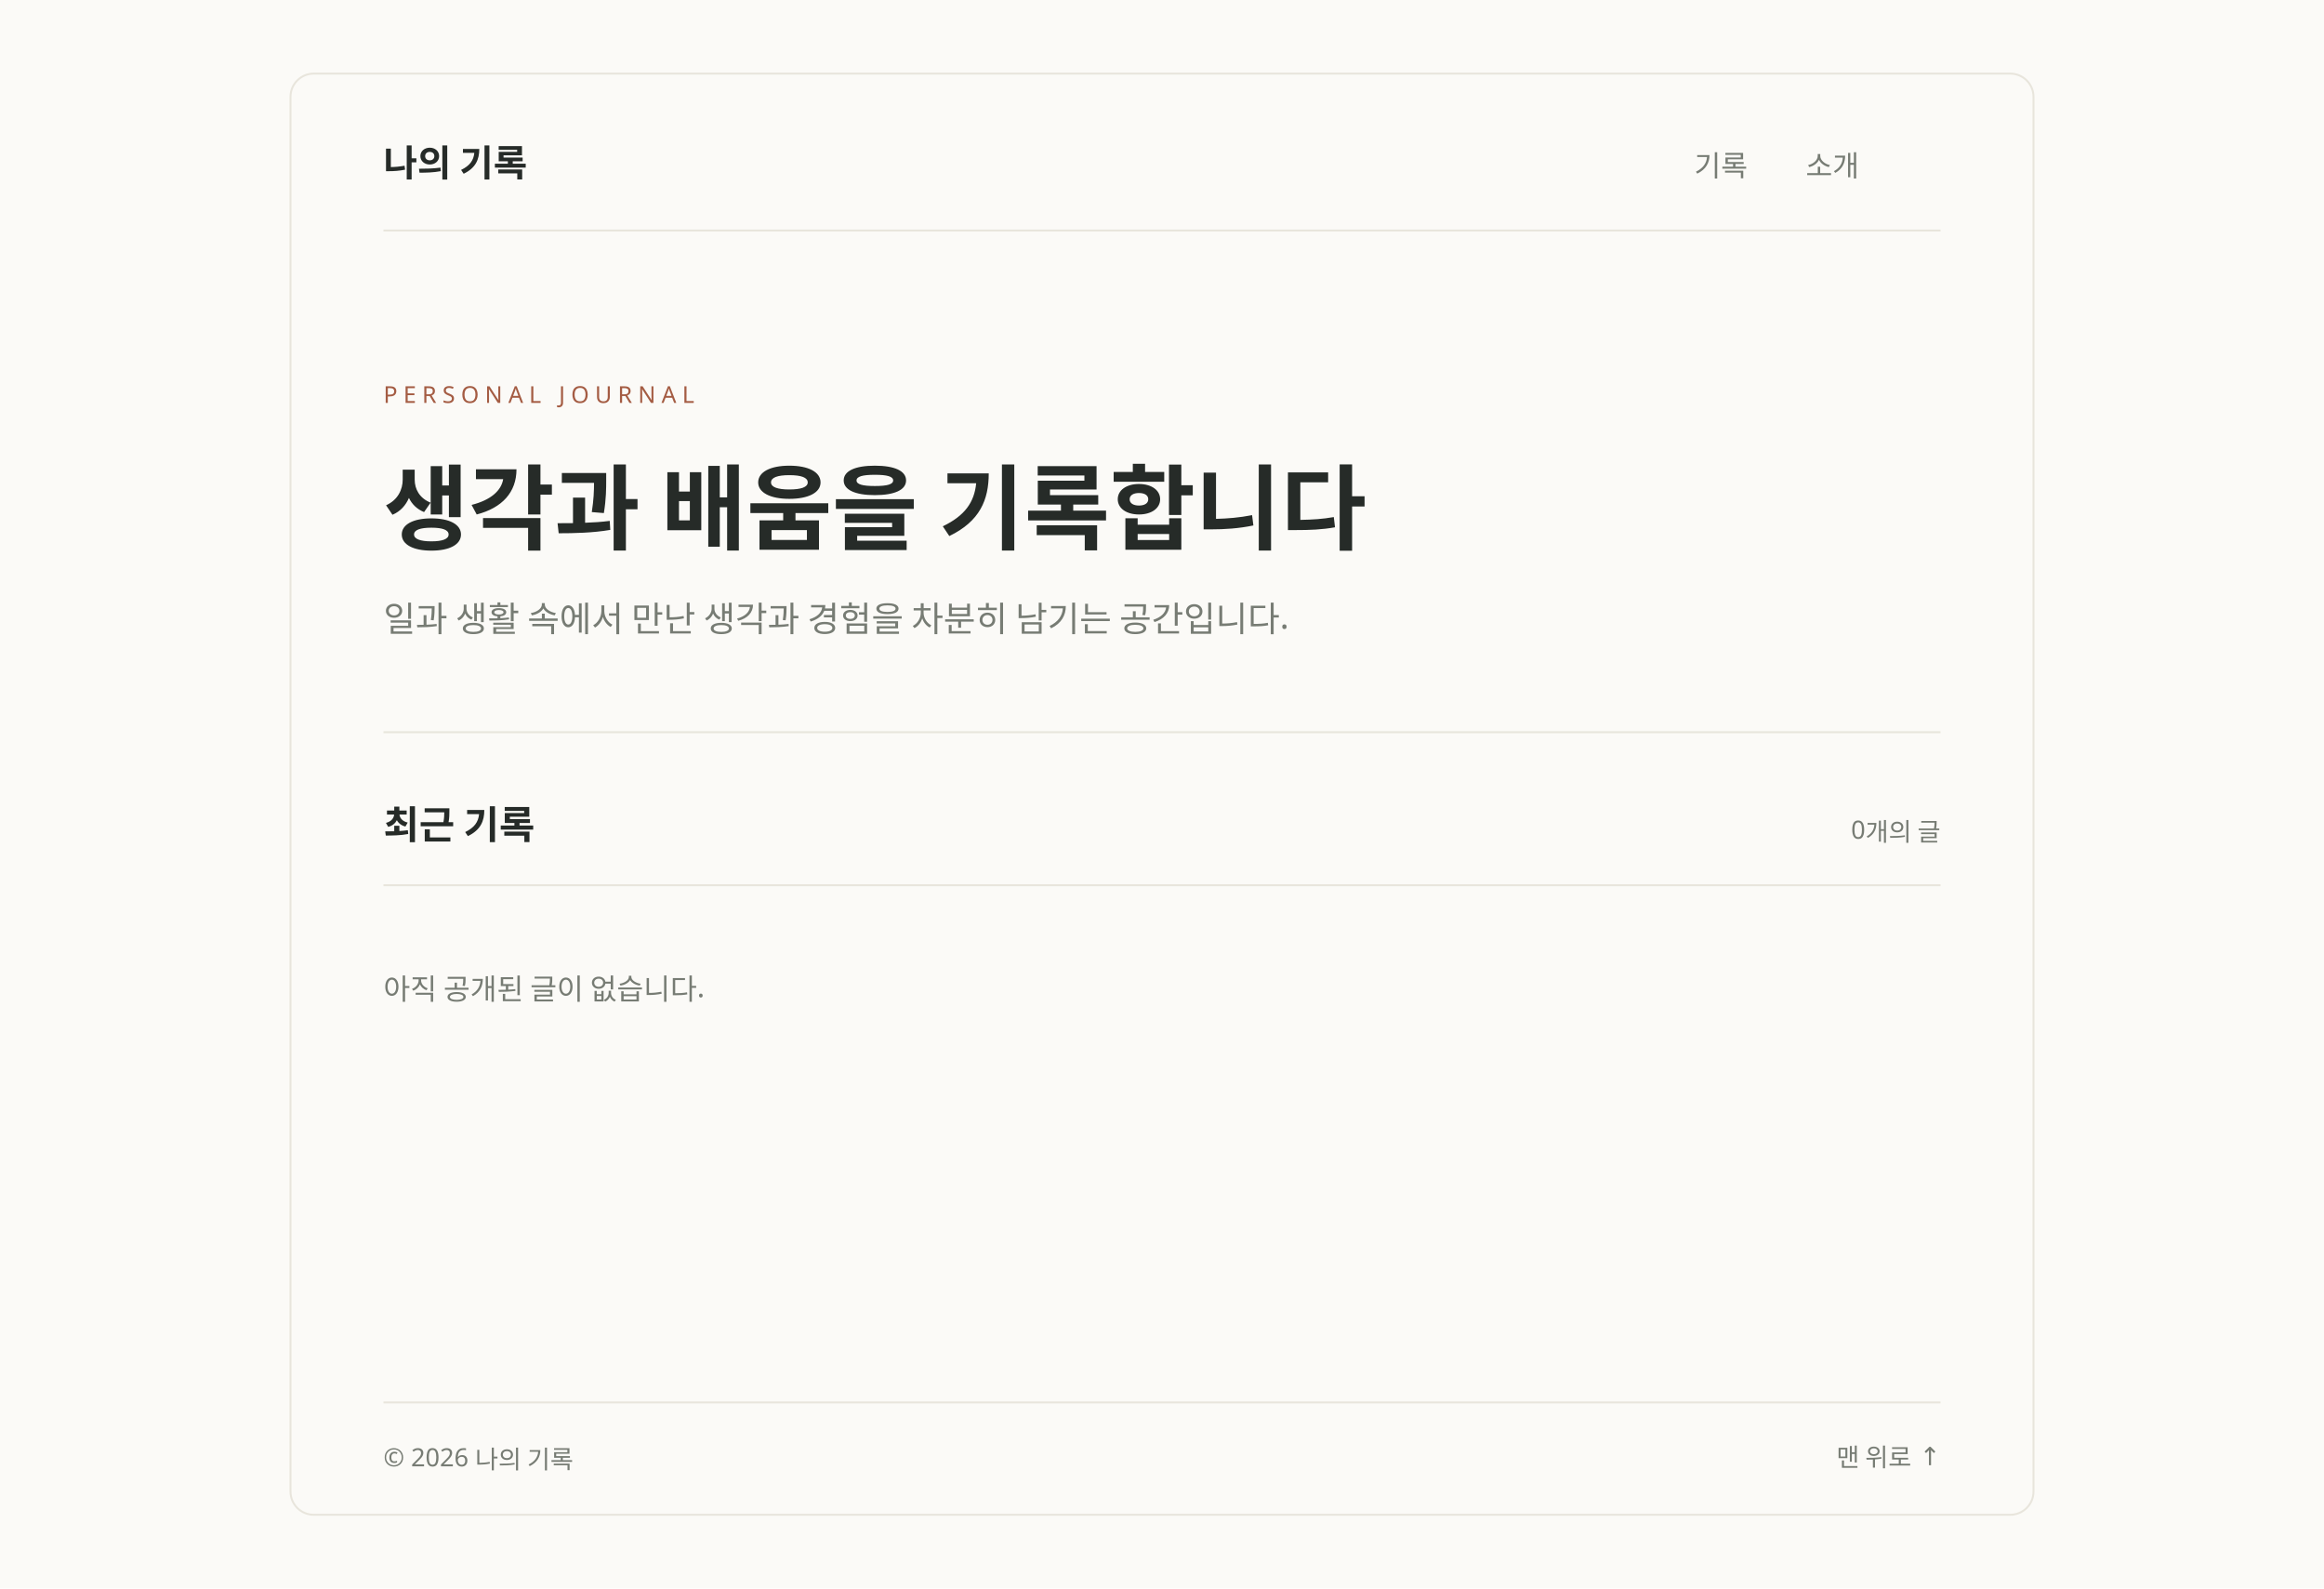
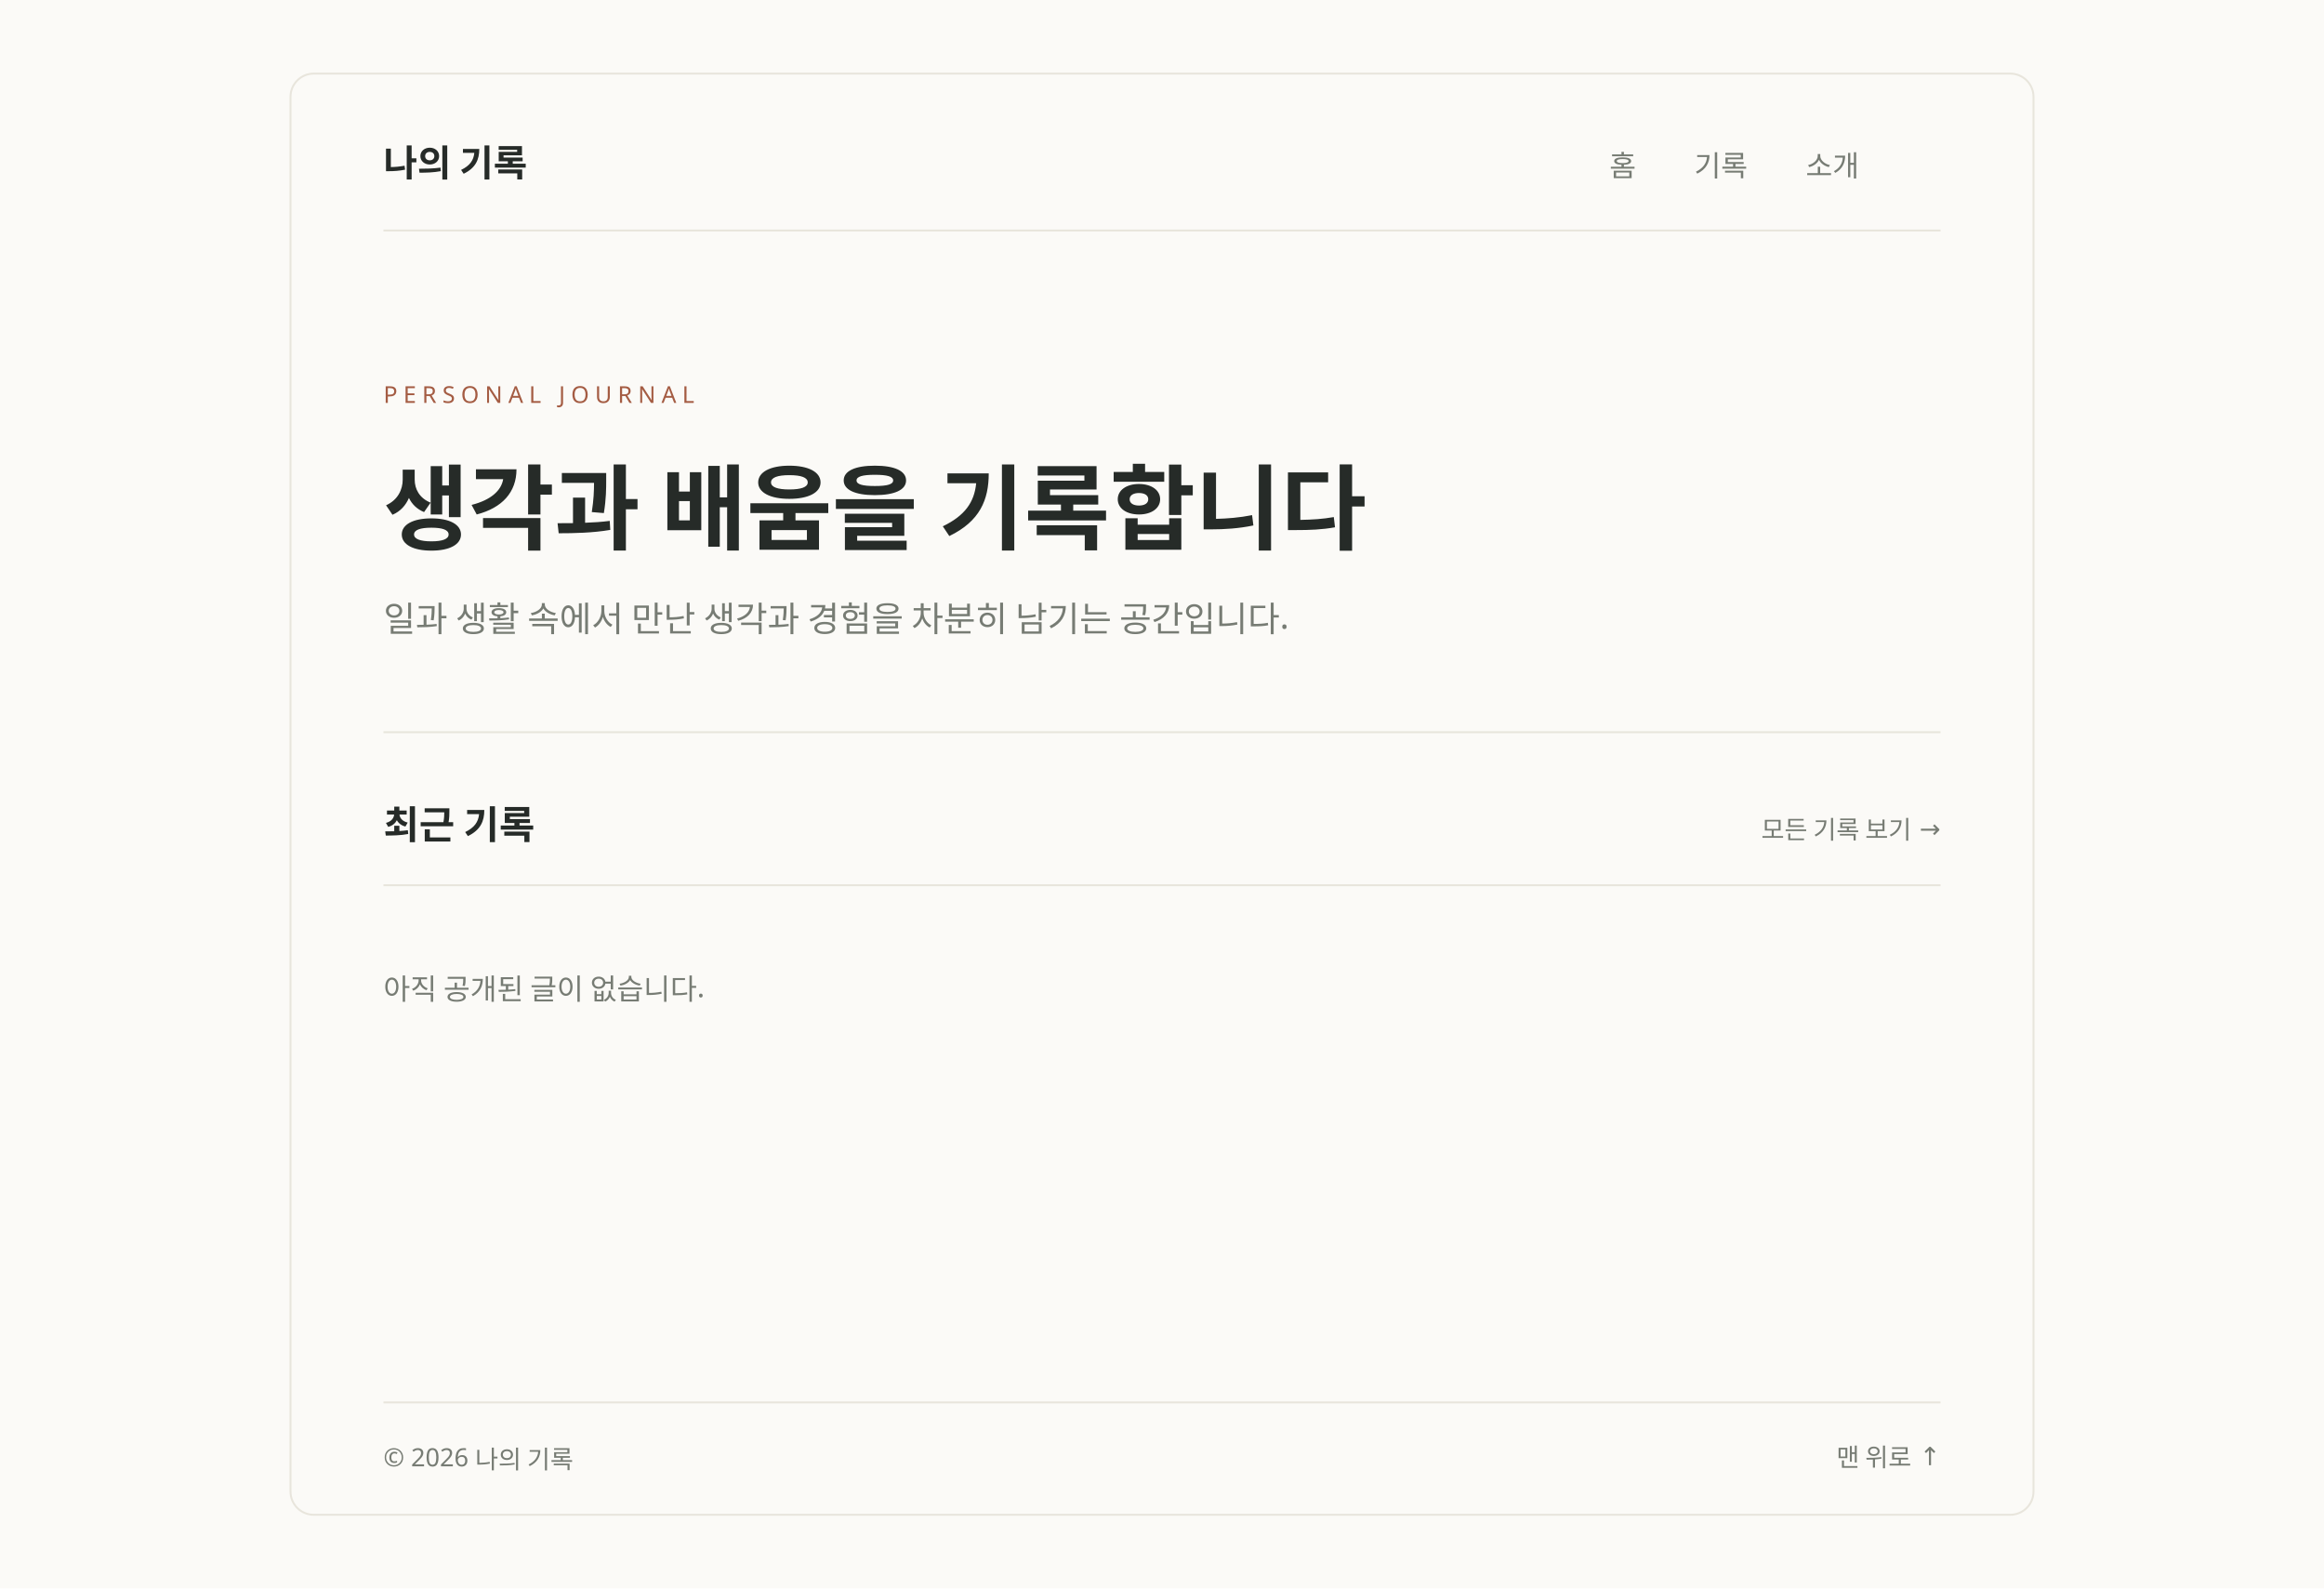
<svg xmlns="http://www.w3.org/2000/svg" viewBox="0 0 1200 820" role="img" aria-labelledby="title description">
  <rect width="1200" height="820" fill="#fbfaf7" />
  <rect x="150" y="38" width="900" height="744" rx="12" fill="#fbfaf7" stroke="#e8e5dc" />
  <text x="198" y="91" fill="#262b28" font-family="Pretendard, Apple SD Gothic Neo, sans-serif" font-size="19" font-weight="700">나의 기록</text>
-   <text x="960" y="91" fill="#777c74" font-family="Pretendard, Apple SD Gothic Neo, sans-serif" font-size="15" text-anchor="end">기록　　소개</text>
+   <text x="960" y="91" fill="#777c74" font-family="Pretendard, Apple SD Gothic Neo, sans-serif" font-size="15" text-anchor="end">홈　　기록　　소개</text>
  <line x1="198" y1="119" x2="1002" y2="119" stroke="#e8e5dc" />
  <text x="198" y="208" fill="#a45c43" font-family="sans-serif" font-size="12" letter-spacing="3">PERSONAL JOURNAL</text>
  <text x="198" y="280" fill="#262b28" font-family="Pretendard, Apple SD Gothic Neo, sans-serif" font-size="48" font-weight="600">생각과 배움을 기록합니다</text>
  <text x="198" y="326" fill="#777c74" font-family="Pretendard, Apple SD Gothic Neo, sans-serif" font-size="18">일과 생활 속에서 만난 생각과 경험을 차분히 남기는 공간입니다.</text>
  <line x1="198" y1="378" x2="1002" y2="378" stroke="#e8e5dc" />
  <text x="198" y="433" fill="#262b28" font-family="Pretendard, Apple SD Gothic Neo, sans-serif" font-size="20" font-weight="600">최근 기록</text>
-   <text x="1002" y="433" fill="#777c74" font-family="Pretendard, Apple SD Gothic Neo, sans-serif" font-size="13" text-anchor="end">0개의 글</text>
+   <text x="1002" y="433" fill="#777c74" font-family="Pretendard, Apple SD Gothic Neo, sans-serif" font-size="13" text-anchor="end">모든 기록 보기 →</text>
  <line x1="198" y1="457" x2="1002" y2="457" stroke="#e8e5dc" />
  <text x="198" y="516" fill="#777c74" font-family="Pretendard, Apple SD Gothic Neo, sans-serif" font-size="15">아직 공개된 글이 없습니다.</text>
  <line x1="198" y1="724" x2="1002" y2="724" stroke="#e8e5dc" />
  <text x="198" y="757" fill="#777c74" font-family="Pretendard, Apple SD Gothic Neo, sans-serif" font-size="13">© 2026 나의 기록</text>
  <text x="1002" y="757" fill="#777c74" font-family="Pretendard, Apple SD Gothic Neo, sans-serif" font-size="13" text-anchor="end">맨 위로 ↑</text>
</svg>
